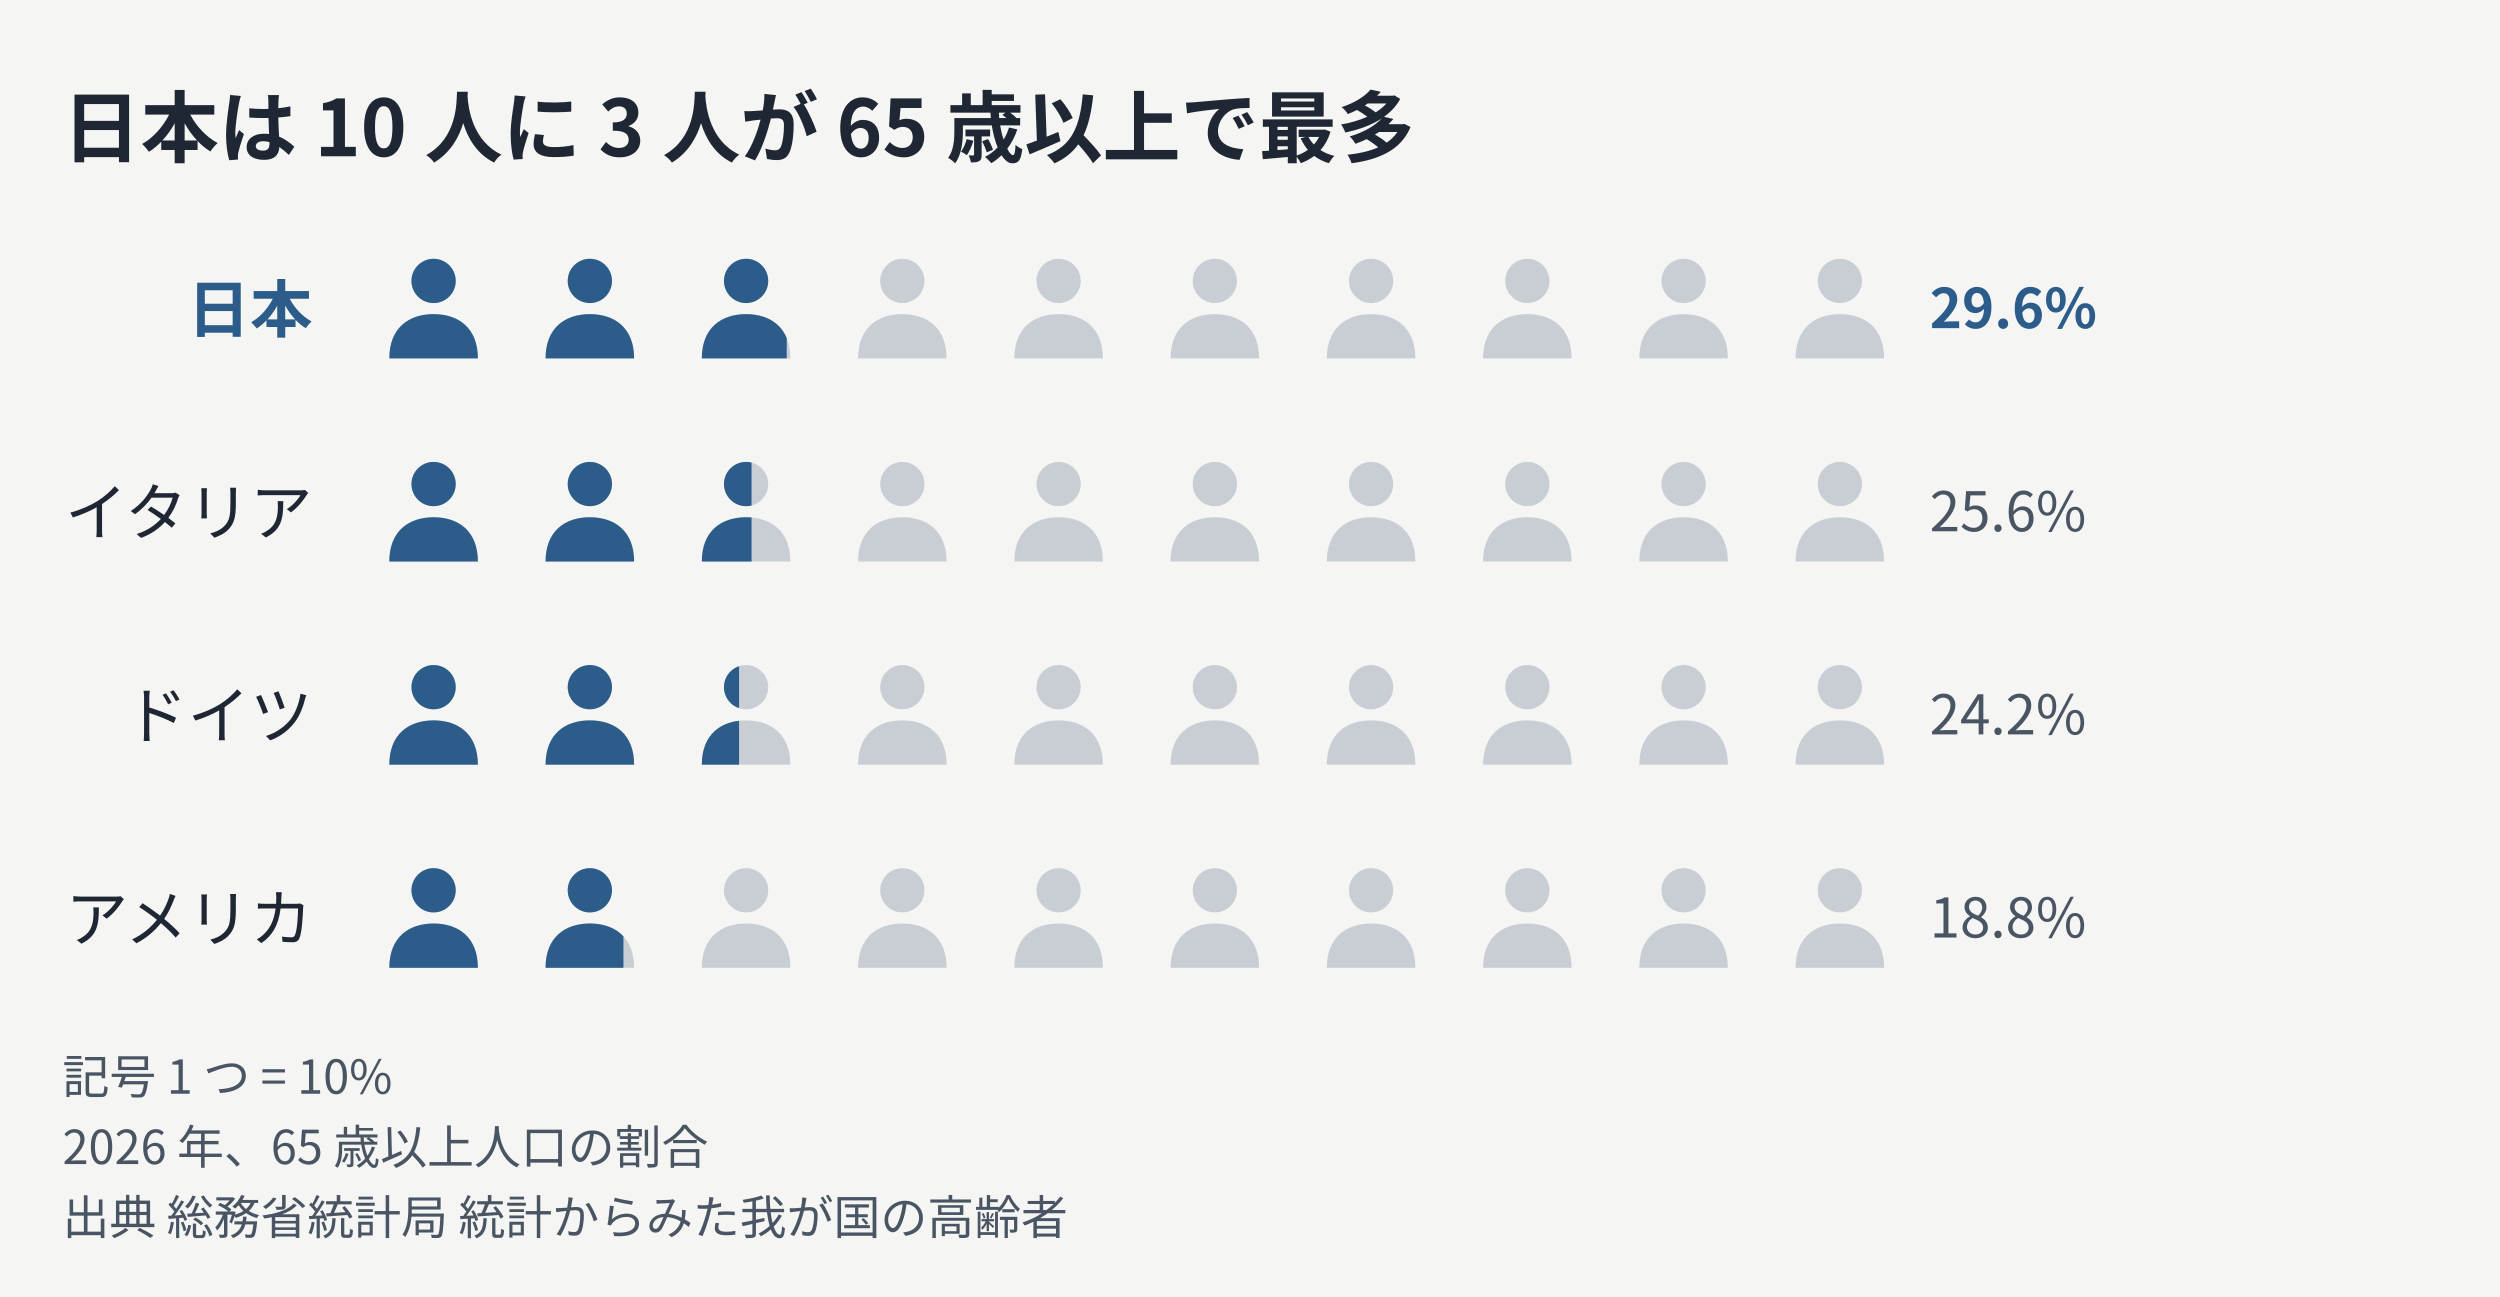
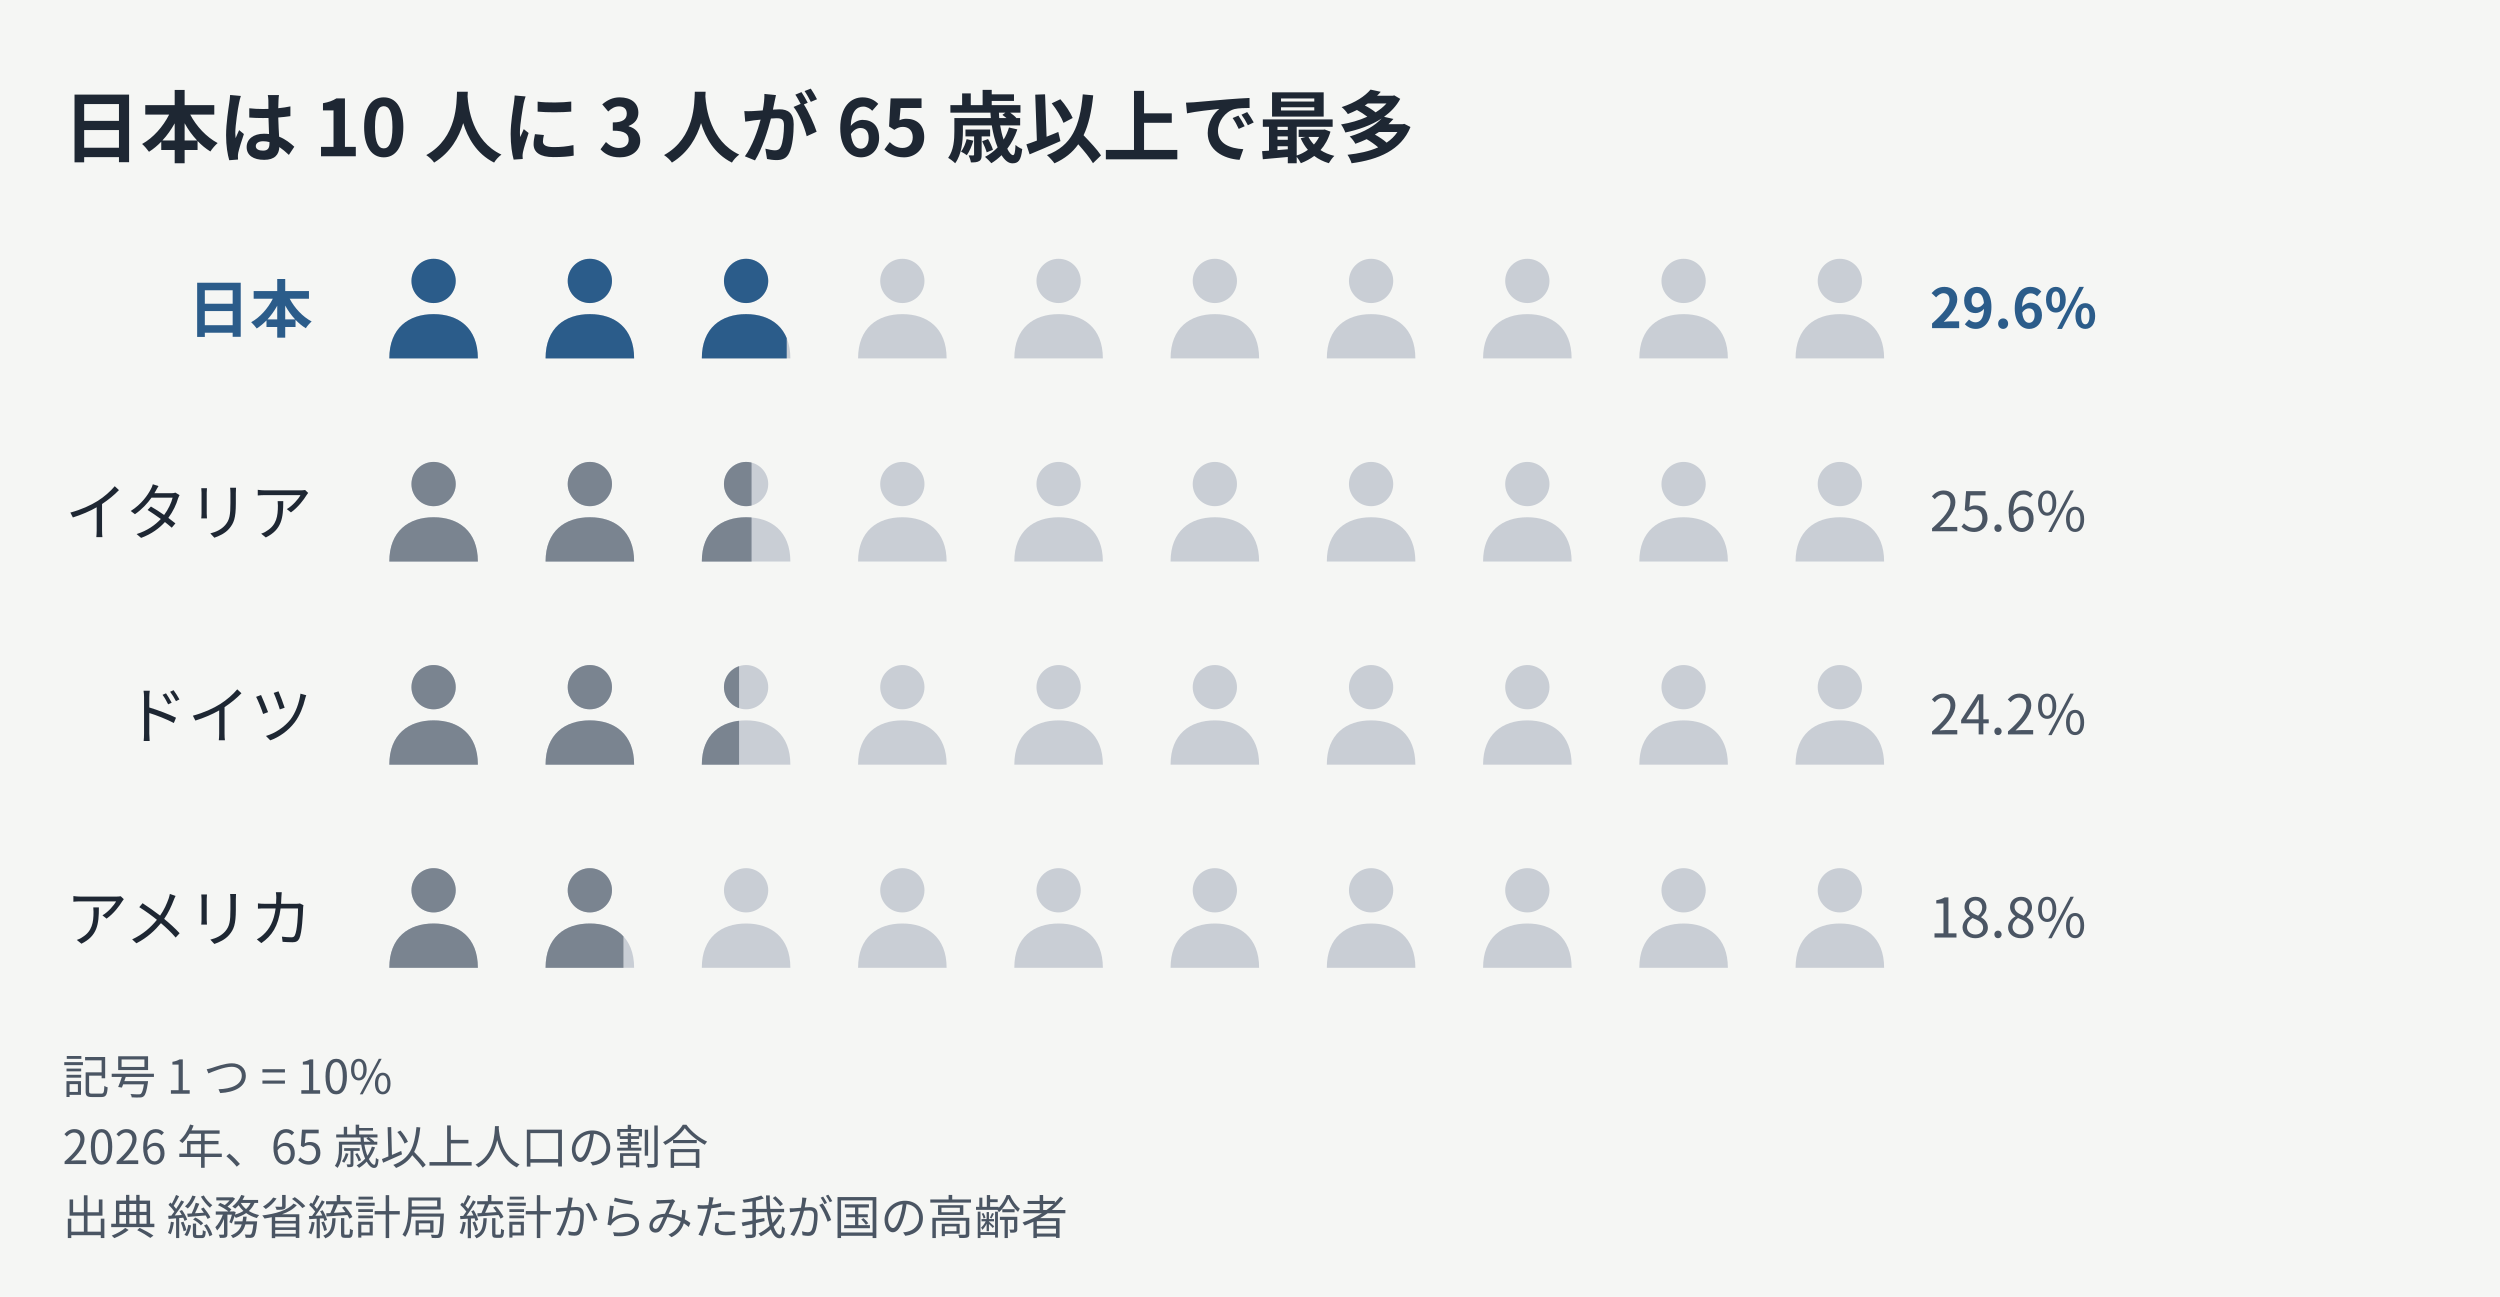
<svg xmlns="http://www.w3.org/2000/svg" viewBox="0 0 640 332" width="640" height="332" font-family="'BIZ UDPGothic','Yu Gothic UI','Meiryo','Hiragino Sans','Noto Sans JP','Noto Sans CJK JP','IPAPGothic',sans-serif">
  <rect x="0" y="0" width="640" height="332" fill="#f5f6f4" />
  <defs>
    <symbol id="person" viewBox="0 0 24 24">
      <circle cx="12" cy="7" r="4" fill="currentColor" />
      <path d="M4,21 C4,15.5 7.5,13 12,13 C16.5,13 20,15.5 20,21 Z" fill="currentColor" />
    </symbol>
    <clipPath id="c0">
      <rect x="94" y="62" width="107.4" height="34" />
    </clipPath>
    <clipPath id="c1">
      <rect x="94" y="114" width="98.4" height="34" />
    </clipPath>
    <clipPath id="c2">
      <rect x="94" y="166" width="95.2" height="34" />
    </clipPath>
    <clipPath id="c3">
      <rect x="94" y="218" width="65.6" height="34" />
    </clipPath>
  </defs>
  <style>
    .title { font-size: 20px; font-weight: 700; fill: #1e2733; }
    .h { font-size: 16px; font-weight: 700; fill: #1e2733; }
    .t { font-size: 16px; fill: #1e2733; }
    .s { font-size: 14px; fill: #4a5563; }
    .hp { font-size: 16px; font-weight: 700; fill: #2b5c8a; }
    .p { font-size: 14px; font-weight: 700; fill: #2b5c8a; }
    .o { font-size: 14px; font-weight: 700; fill: #9a4a14; }
    .src { font-size: 12px; fill: #4a5563; }
  </style>
  <text x="16" y="40" class="title">日本は 10 人に 3 人が 65 歳以上で最多</text>
  <text x="80" y="85" class="hp" text-anchor="end">日本</text>
  <use href="#person" x="94" y="62" width="34" height="34" color="#c9ced5" />
  <use href="#person" x="134" y="62" width="34" height="34" color="#c9ced5" />
  <use href="#person" x="174" y="62" width="34" height="34" color="#c9ced5" />
  <use href="#person" x="214" y="62" width="34" height="34" color="#c9ced5" />
  <use href="#person" x="254" y="62" width="34" height="34" color="#c9ced5" />
  <use href="#person" x="294" y="62" width="34" height="34" color="#c9ced5" />
  <use href="#person" x="334" y="62" width="34" height="34" color="#c9ced5" />
  <use href="#person" x="374" y="62" width="34" height="34" color="#c9ced5" />
  <use href="#person" x="414" y="62" width="34" height="34" color="#c9ced5" />
  <use href="#person" x="454" y="62" width="34" height="34" color="#c9ced5" />
  <g clip-path="url(#c0)">
    <use href="#person" x="94" y="62" width="34" height="34" color="#2b5c8a" />
    <use href="#person" x="134" y="62" width="34" height="34" color="#2b5c8a" />
    <use href="#person" x="174" y="62" width="34" height="34" color="#2b5c8a" />
    <use href="#person" x="214" y="62" width="34" height="34" color="#2b5c8a" />
    <use href="#person" x="254" y="62" width="34" height="34" color="#2b5c8a" />
    <use href="#person" x="294" y="62" width="34" height="34" color="#2b5c8a" />
    <use href="#person" x="334" y="62" width="34" height="34" color="#2b5c8a" />
    <use href="#person" x="374" y="62" width="34" height="34" color="#2b5c8a" />
    <use href="#person" x="414" y="62" width="34" height="34" color="#2b5c8a" />
    <use href="#person" x="454" y="62" width="34" height="34" color="#2b5c8a" />
  </g>
  <text x="494" y="84" class="p">29.6%</text>
  <text x="80" y="137" class="t" text-anchor="end">イタリア</text>
  <use href="#person" x="94" y="114" width="34" height="34" color="#c9ced5" />
  <use href="#person" x="134" y="114" width="34" height="34" color="#c9ced5" />
  <use href="#person" x="174" y="114" width="34" height="34" color="#c9ced5" />
  <use href="#person" x="214" y="114" width="34" height="34" color="#c9ced5" />
  <use href="#person" x="254" y="114" width="34" height="34" color="#c9ced5" />
  <use href="#person" x="294" y="114" width="34" height="34" color="#c9ced5" />
  <use href="#person" x="334" y="114" width="34" height="34" color="#c9ced5" />
  <use href="#person" x="374" y="114" width="34" height="34" color="#c9ced5" />
  <use href="#person" x="414" y="114" width="34" height="34" color="#c9ced5" />
  <use href="#person" x="454" y="114" width="34" height="34" color="#c9ced5" />
  <g clip-path="url(#c1)">
-     <use href="#person" x="94" y="114" width="34" height="34" color="#2b5c8a" />
-     <use href="#person" x="134" y="114" width="34" height="34" color="#2b5c8a" />
-     <use href="#person" x="174" y="114" width="34" height="34" color="#2b5c8a" />
-     <use href="#person" x="214" y="114" width="34" height="34" color="#2b5c8a" />
-     <use href="#person" x="254" y="114" width="34" height="34" color="#2b5c8a" />
-     <use href="#person" x="294" y="114" width="34" height="34" color="#2b5c8a" />
-     <use href="#person" x="334" y="114" width="34" height="34" color="#2b5c8a" />
-     <use href="#person" x="374" y="114" width="34" height="34" color="#2b5c8a" />
-     <use href="#person" x="414" y="114" width="34" height="34" color="#2b5c8a" />
-     <use href="#person" x="454" y="114" width="34" height="34" color="#2b5c8a" />
+     <use href="#person" x="94" y="114" width="34" height="34" color="#7a8490" />
+     <use href="#person" x="134" y="114" width="34" height="34" color="#7a8490" />
+     <use href="#person" x="174" y="114" width="34" height="34" color="#7a8490" />
+     <use href="#person" x="214" y="114" width="34" height="34" color="#7a8490" />
+     <use href="#person" x="254" y="114" width="34" height="34" color="#7a8490" />
+     <use href="#person" x="294" y="114" width="34" height="34" color="#7a8490" />
+     <use href="#person" x="334" y="114" width="34" height="34" color="#7a8490" />
+     <use href="#person" x="374" y="114" width="34" height="34" color="#7a8490" />
+     <use href="#person" x="414" y="114" width="34" height="34" color="#7a8490" />
+     <use href="#person" x="454" y="114" width="34" height="34" color="#7a8490" />
  </g>
  <text x="494" y="136" class="s">25.6%</text>
  <text x="80" y="189" class="t" text-anchor="end">ドイツ</text>
  <use href="#person" x="94" y="166" width="34" height="34" color="#c9ced5" />
  <use href="#person" x="134" y="166" width="34" height="34" color="#c9ced5" />
  <use href="#person" x="174" y="166" width="34" height="34" color="#c9ced5" />
  <use href="#person" x="214" y="166" width="34" height="34" color="#c9ced5" />
  <use href="#person" x="254" y="166" width="34" height="34" color="#c9ced5" />
  <use href="#person" x="294" y="166" width="34" height="34" color="#c9ced5" />
  <use href="#person" x="334" y="166" width="34" height="34" color="#c9ced5" />
  <use href="#person" x="374" y="166" width="34" height="34" color="#c9ced5" />
  <use href="#person" x="414" y="166" width="34" height="34" color="#c9ced5" />
  <use href="#person" x="454" y="166" width="34" height="34" color="#c9ced5" />
  <g clip-path="url(#c2)">
-     <use href="#person" x="94" y="166" width="34" height="34" color="#2b5c8a" />
-     <use href="#person" x="134" y="166" width="34" height="34" color="#2b5c8a" />
-     <use href="#person" x="174" y="166" width="34" height="34" color="#2b5c8a" />
-     <use href="#person" x="214" y="166" width="34" height="34" color="#2b5c8a" />
-     <use href="#person" x="254" y="166" width="34" height="34" color="#2b5c8a" />
-     <use href="#person" x="294" y="166" width="34" height="34" color="#2b5c8a" />
-     <use href="#person" x="334" y="166" width="34" height="34" color="#2b5c8a" />
-     <use href="#person" x="374" y="166" width="34" height="34" color="#2b5c8a" />
-     <use href="#person" x="414" y="166" width="34" height="34" color="#2b5c8a" />
-     <use href="#person" x="454" y="166" width="34" height="34" color="#2b5c8a" />
+     <use href="#person" x="94" y="166" width="34" height="34" color="#7a8490" />
+     <use href="#person" x="134" y="166" width="34" height="34" color="#7a8490" />
+     <use href="#person" x="174" y="166" width="34" height="34" color="#7a8490" />
+     <use href="#person" x="214" y="166" width="34" height="34" color="#7a8490" />
+     <use href="#person" x="254" y="166" width="34" height="34" color="#7a8490" />
+     <use href="#person" x="294" y="166" width="34" height="34" color="#7a8490" />
+     <use href="#person" x="334" y="166" width="34" height="34" color="#7a8490" />
+     <use href="#person" x="374" y="166" width="34" height="34" color="#7a8490" />
+     <use href="#person" x="414" y="166" width="34" height="34" color="#7a8490" />
+     <use href="#person" x="454" y="166" width="34" height="34" color="#7a8490" />
  </g>
  <text x="494" y="188" class="s">24.2%</text>
  <text x="80" y="241" class="t" text-anchor="end">アメリカ</text>
  <use href="#person" x="94" y="218" width="34" height="34" color="#c9ced5" />
  <use href="#person" x="134" y="218" width="34" height="34" color="#c9ced5" />
  <use href="#person" x="174" y="218" width="34" height="34" color="#c9ced5" />
  <use href="#person" x="214" y="218" width="34" height="34" color="#c9ced5" />
  <use href="#person" x="254" y="218" width="34" height="34" color="#c9ced5" />
  <use href="#person" x="294" y="218" width="34" height="34" color="#c9ced5" />
  <use href="#person" x="334" y="218" width="34" height="34" color="#c9ced5" />
  <use href="#person" x="374" y="218" width="34" height="34" color="#c9ced5" />
  <use href="#person" x="414" y="218" width="34" height="34" color="#c9ced5" />
  <use href="#person" x="454" y="218" width="34" height="34" color="#c9ced5" />
  <g clip-path="url(#c3)">
-     <use href="#person" x="94" y="218" width="34" height="34" color="#2b5c8a" />
-     <use href="#person" x="134" y="218" width="34" height="34" color="#2b5c8a" />
-     <use href="#person" x="174" y="218" width="34" height="34" color="#2b5c8a" />
-     <use href="#person" x="214" y="218" width="34" height="34" color="#2b5c8a" />
-     <use href="#person" x="254" y="218" width="34" height="34" color="#2b5c8a" />
-     <use href="#person" x="294" y="218" width="34" height="34" color="#2b5c8a" />
-     <use href="#person" x="334" y="218" width="34" height="34" color="#2b5c8a" />
-     <use href="#person" x="374" y="218" width="34" height="34" color="#2b5c8a" />
-     <use href="#person" x="414" y="218" width="34" height="34" color="#2b5c8a" />
-     <use href="#person" x="454" y="218" width="34" height="34" color="#2b5c8a" />
+     <use href="#person" x="94" y="218" width="34" height="34" color="#7a8490" />
+     <use href="#person" x="134" y="218" width="34" height="34" color="#7a8490" />
+     <use href="#person" x="174" y="218" width="34" height="34" color="#7a8490" />
+     <use href="#person" x="214" y="218" width="34" height="34" color="#7a8490" />
+     <use href="#person" x="254" y="218" width="34" height="34" color="#7a8490" />
+     <use href="#person" x="294" y="218" width="34" height="34" color="#7a8490" />
+     <use href="#person" x="334" y="218" width="34" height="34" color="#7a8490" />
+     <use href="#person" x="374" y="218" width="34" height="34" color="#7a8490" />
+     <use href="#person" x="414" y="218" width="34" height="34" color="#7a8490" />
+     <use href="#person" x="454" y="218" width="34" height="34" color="#7a8490" />
  </g>
  <text x="494" y="240" class="s">18.8%</text>
  <text x="16" y="280" class="src">記号 1 つ = 10%</text>
  <text x="16" y="298" class="src">2026 年、65 歳以上人口の割合</text>
  <text x="16" y="316" class="src">出典 総務省統計局 統計からみた我が国の高齢者</text>
</svg>
